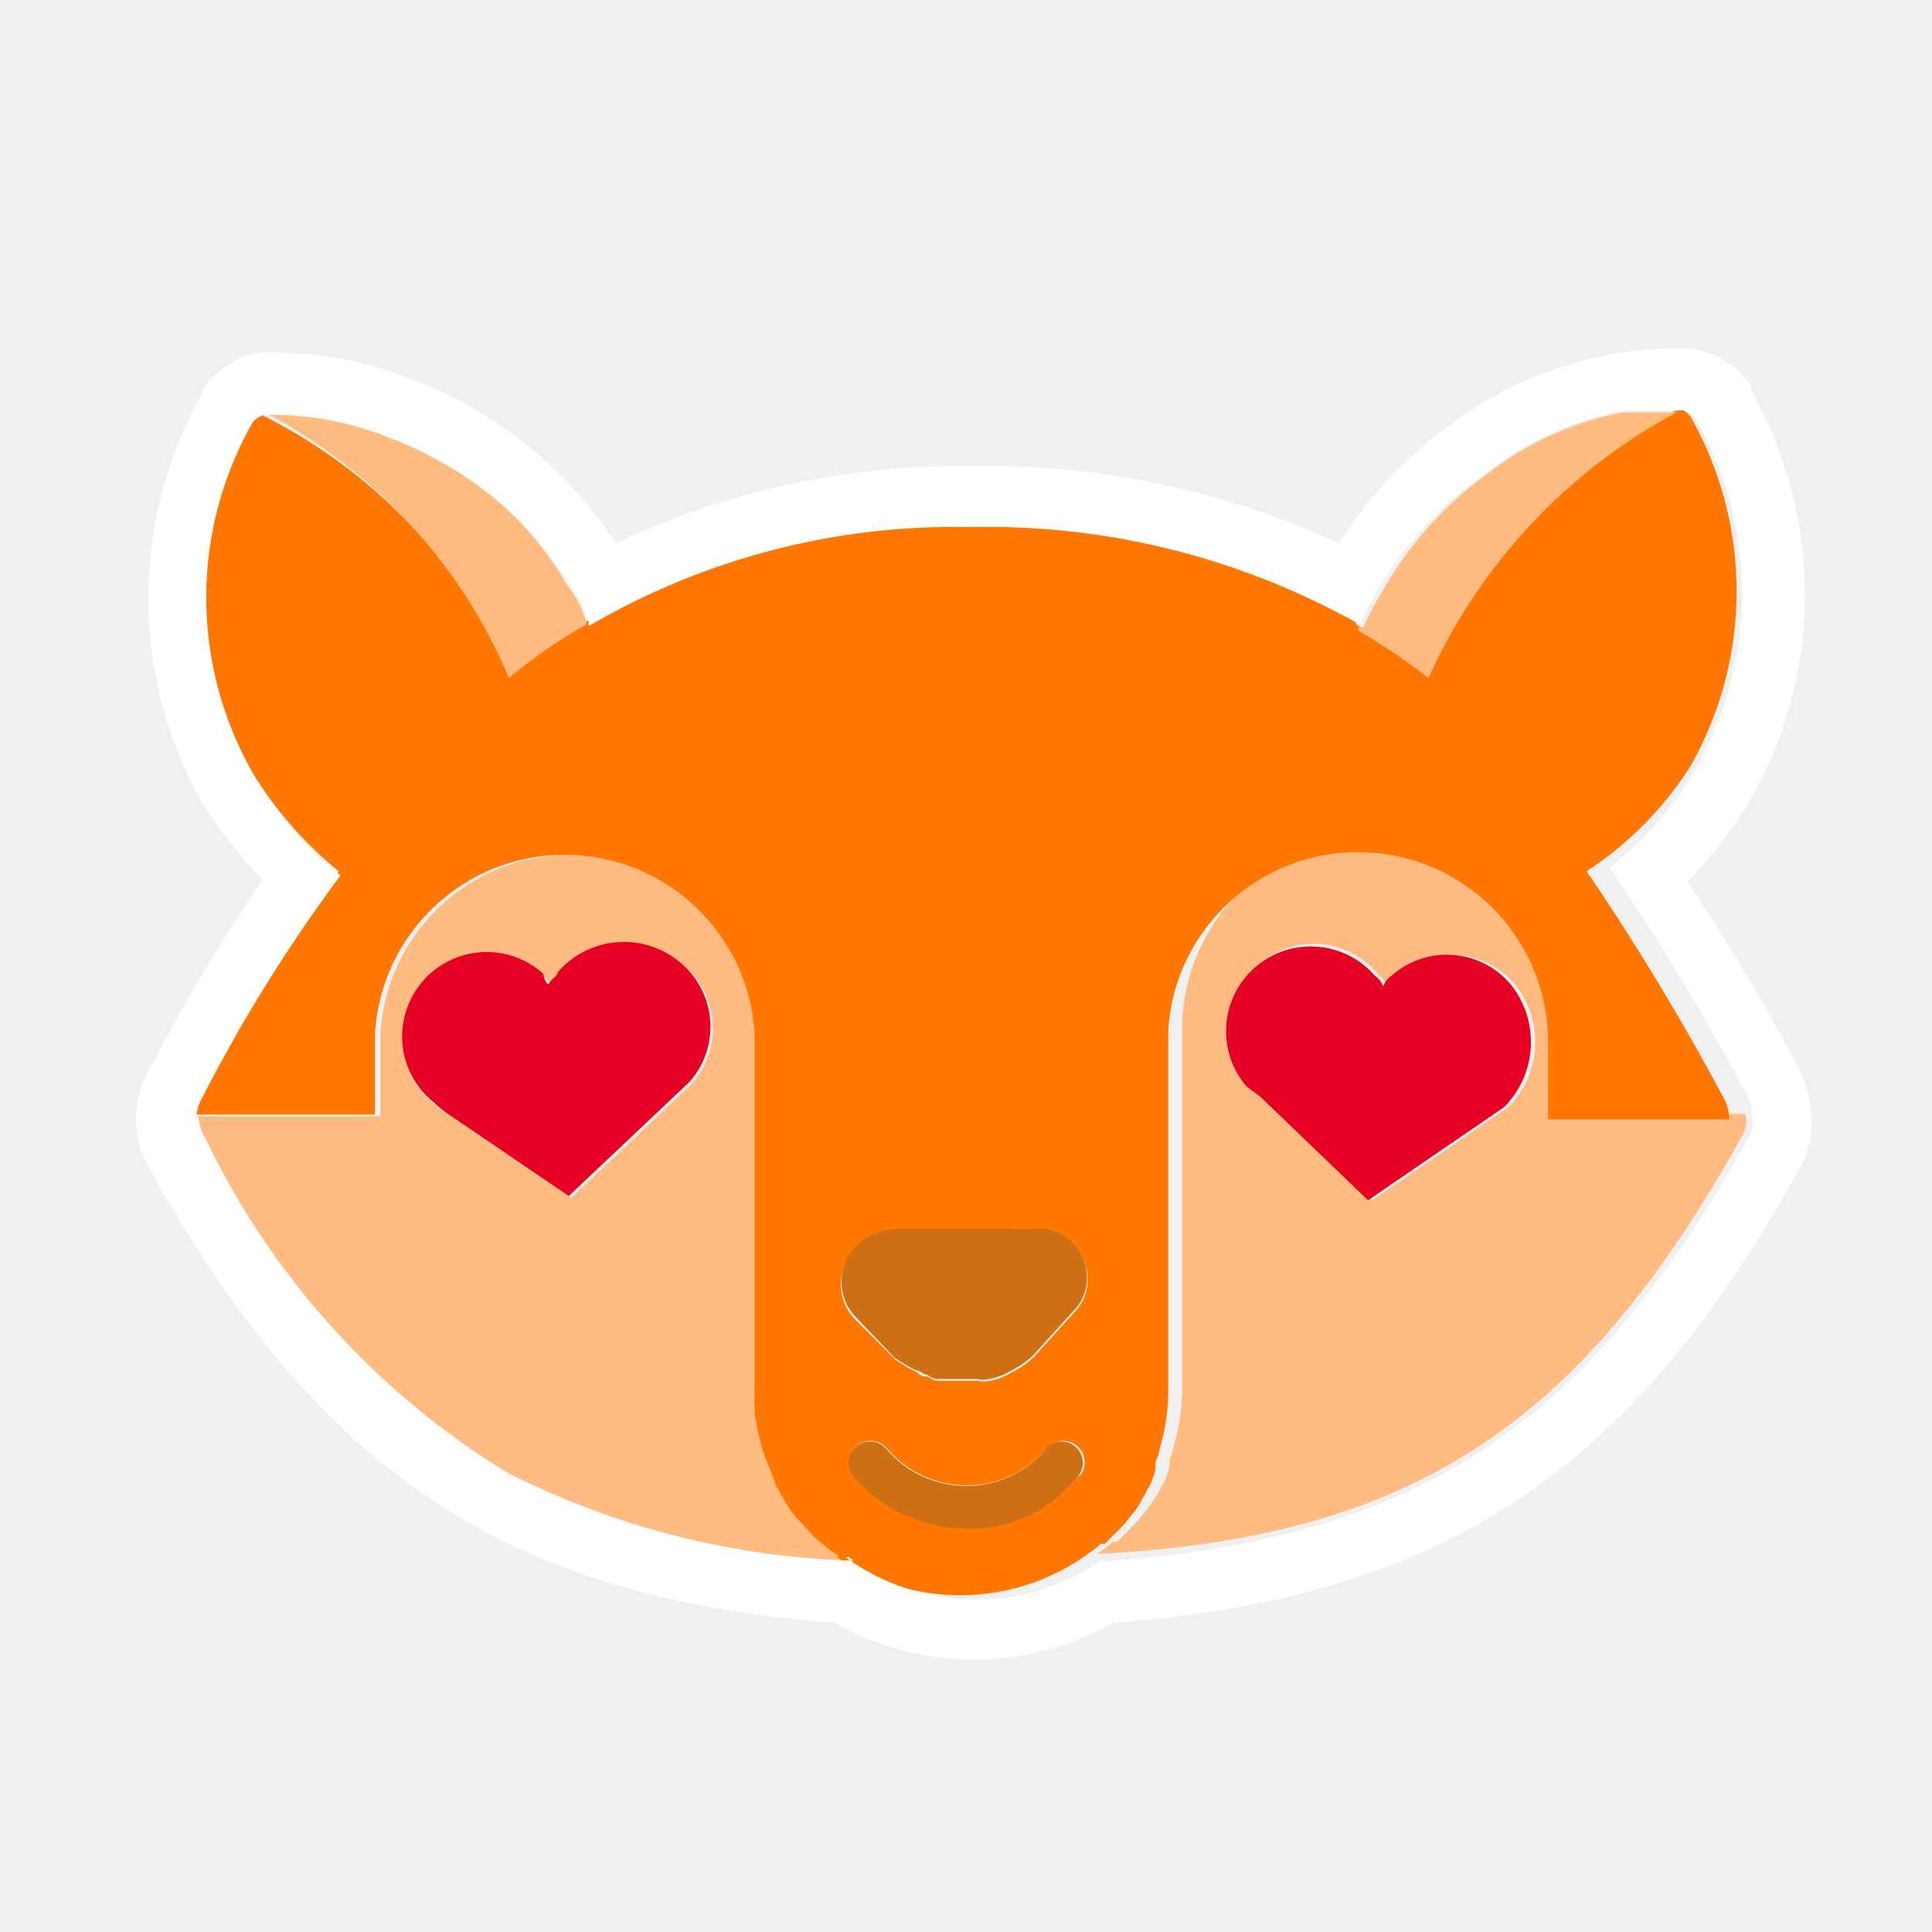
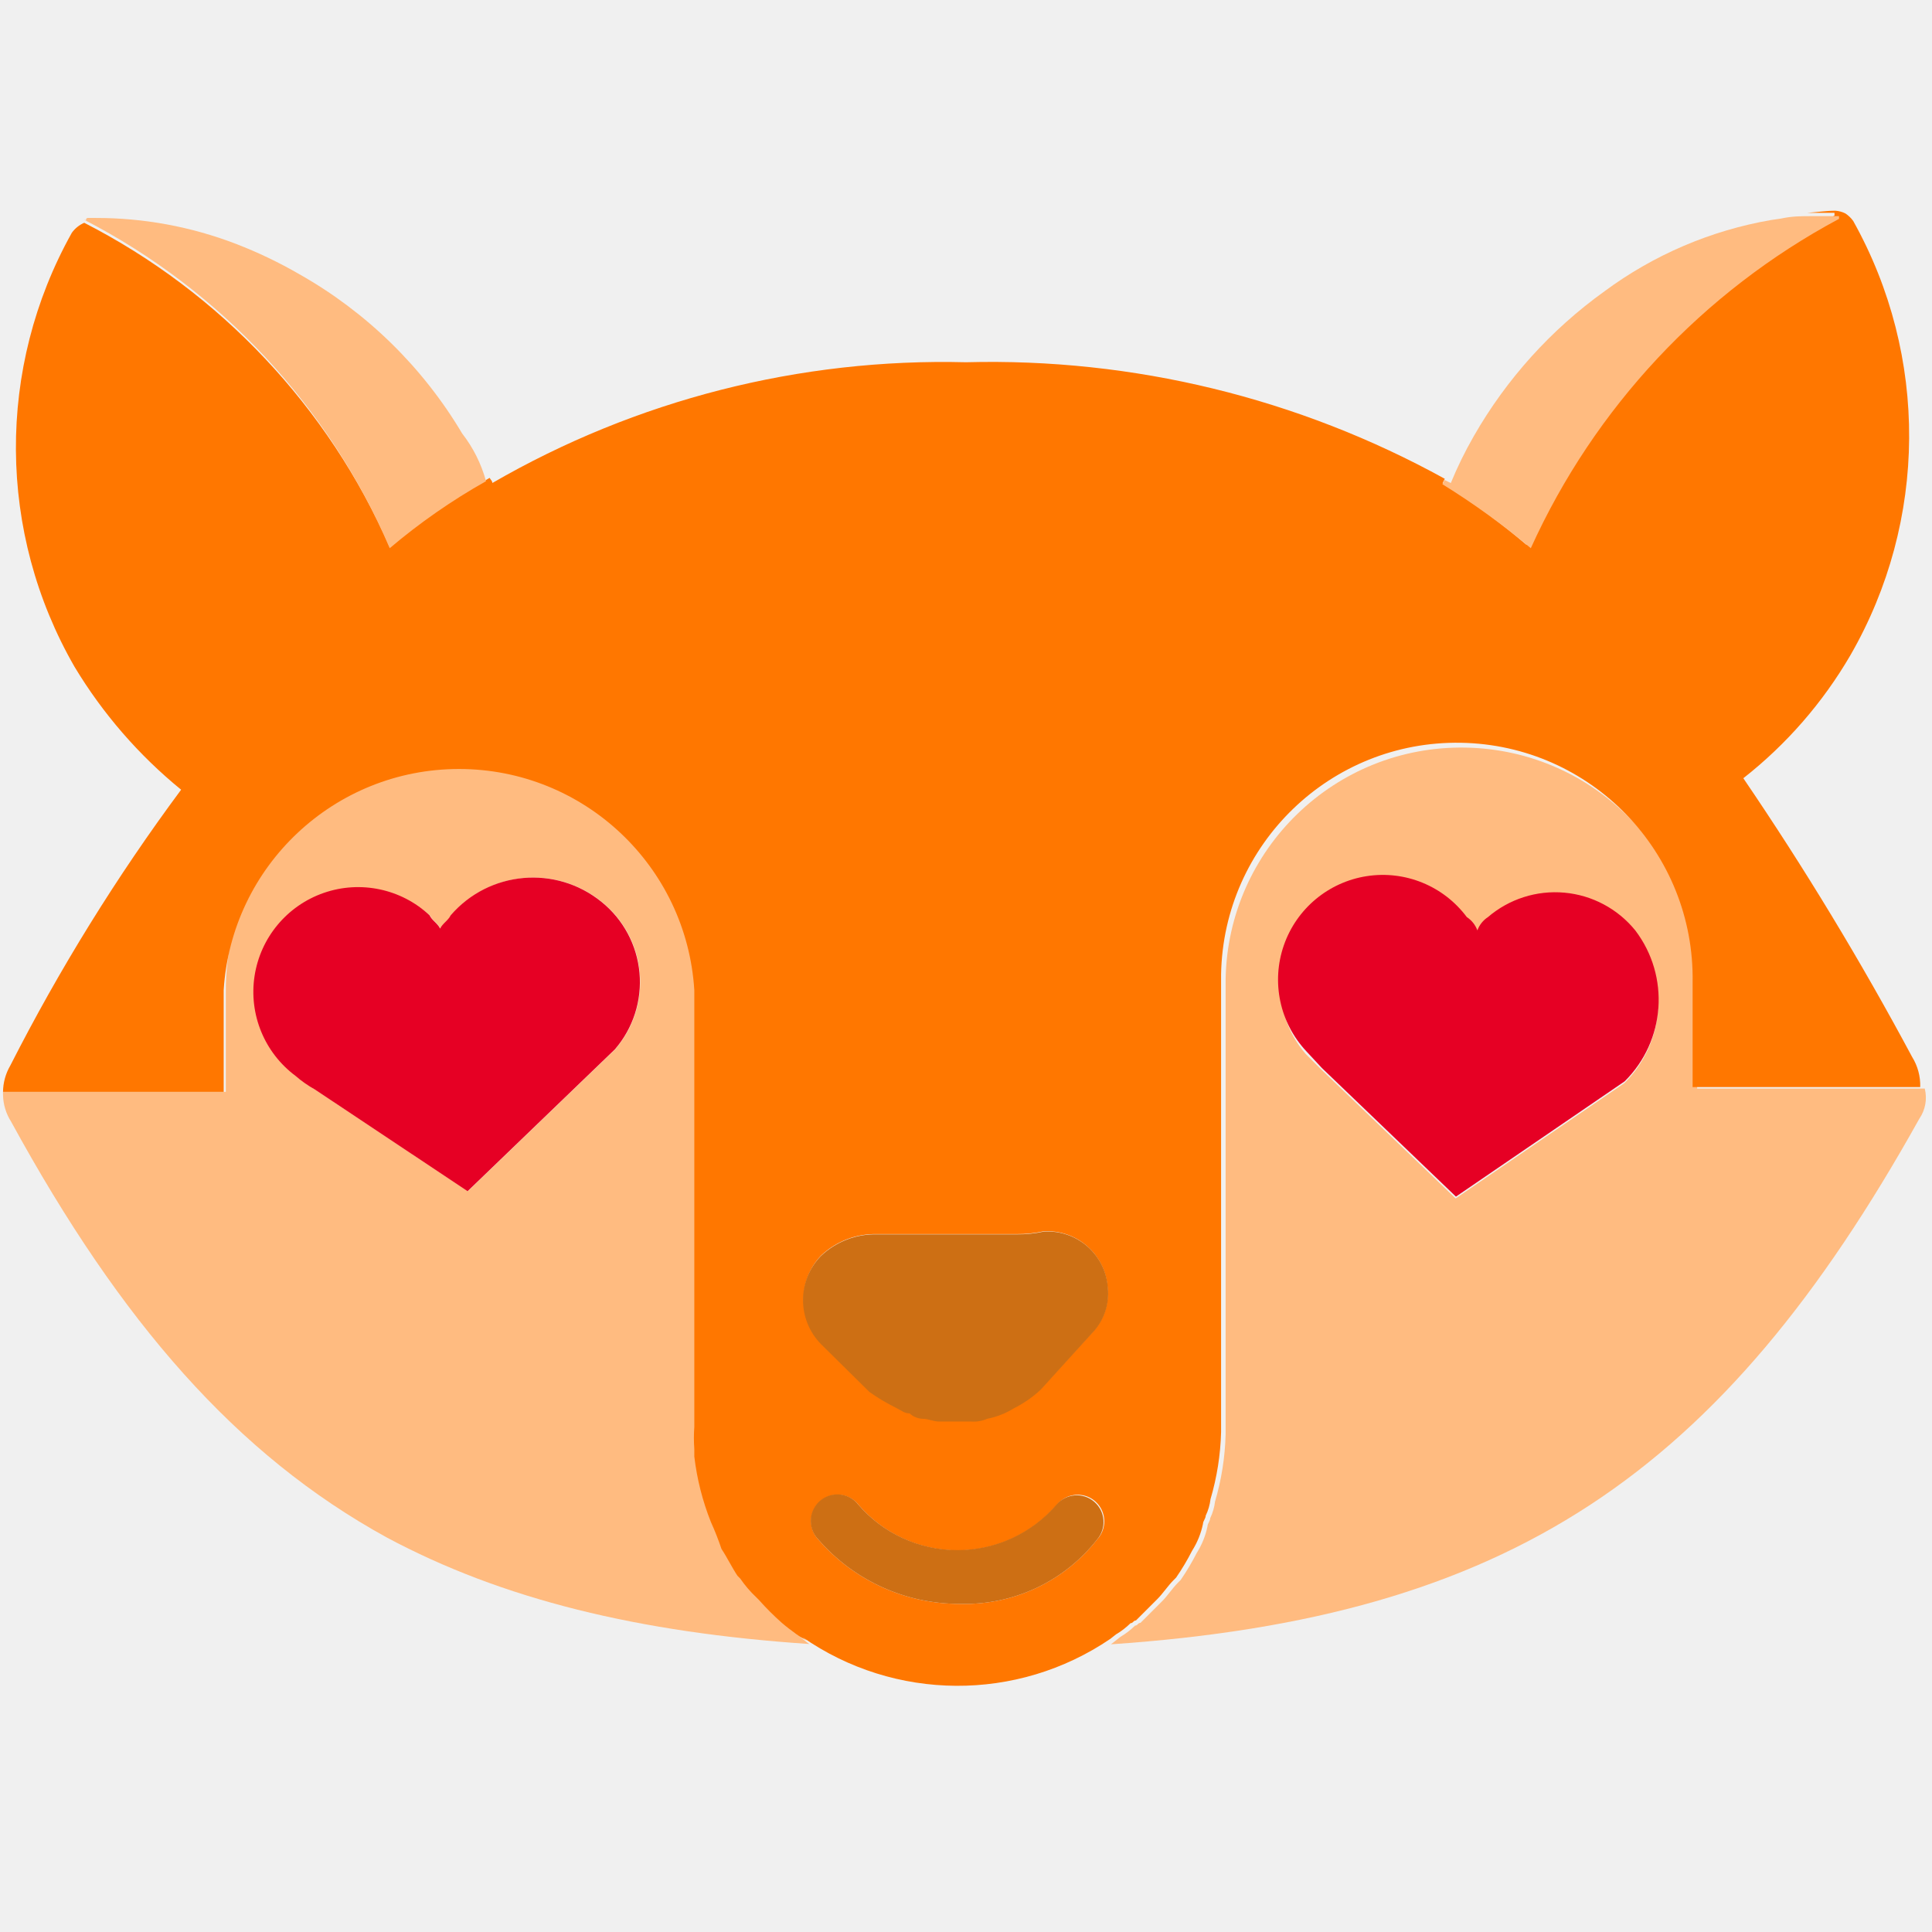
- <svg xmlns="http://www.w3.org/2000/svg" id="Layer_1" data-name="Layer 1" viewBox="0 0 32 32">
+ <svg xmlns="http://www.w3.org/2000/svg" viewBox="0 0 64 64">
  <defs>
-     <style>.cls-1{fill:none;}.cls-2{fill:#ffbb80;}.cls-3{fill:#f70;}.cls-4{fill:#cd6f14;}.cls-5{fill:#e60024;}.cls-6{fill:#fff;}</style>
+     <style>.cls-1{fill:none;}.cls-2{fill:#ffbb80;}.cls-3{fill:#f70;}.cls-4{fill:#cd6f14;}.cls-5{fill:#e60024;}</style>
  </defs>
-   <path class="cls-1" d="M25.87,17.09v0a3.13,3.13,0,0,0-3.15-3.15A3.16,3.16,0,0,1,25.87,17.09Z" />
-   <path class="cls-1" d="M9.39,9.69a1.81,1.81,0,0,1,.32.64l0,0a1.81,1.81,0,0,0-.28-.57A5.9,5.9,0,0,0,7.22,7.57,5.91,5.91,0,0,1,9.39,9.69Z" />
-   <path class="cls-1" d="M28,12.69a5.79,5.79,0,0,1-1.43,1.64,41,41,0,0,1,2.25,3.72.72.72,0,0,1,.11.39.5.5,0,0,1-.07.39c-2.65,4.75-5.47,6.65-10.8,7l.05,0a3.64,3.64,0,0,1-3.67.25,3.64,3.64,0,0,0,3.75-.21l-.05,0c5.33-.36,8.15-2.25,10.8-7a.5.5,0,0,0,.07-.39.72.72,0,0,0-.11-.39,41,41,0,0,0-2.25-3.72,5.79,5.79,0,0,0,1.43-1.64,5.87,5.87,0,0,0,0-5.79.39.39,0,0,0-.19-.14.42.42,0,0,1,.11.1A5.87,5.87,0,0,1,28,12.69Z" />
-   <path class="cls-1" d="M22.73,13.91a3.13,3.13,0,0,0-3.15,3v0A3.16,3.16,0,0,1,22.73,13.91Z" />
-   <path class="cls-1" d="M12.52,23.25s0,.07,0,.11,0-.07,0-.1Z" />
-   <path class="cls-1" d="M14,25.85a13.63,13.63,0,0,1-5.65-1.42,13.54,13.54,0,0,0,5.74,1.46L14,25.83l-.14-.09Z" />
-   <path class="cls-2" d="M8.39,24.43A13.63,13.63,0,0,0,14,25.85l-.14-.11-.19-.15h0a3.62,3.62,0,0,1-.3-.31l0,0a1.55,1.55,0,0,1-.21-.25l0,0c-.07-.11-.14-.25-.21-.36a3.73,3.73,0,0,0-.14-.36h0a3.45,3.45,0,0,1-.22-.87s0-.07,0-.11a2,2,0,0,1,0-.29V17.13a3.15,3.15,0,0,0-6.29,0v1.36H3.26s0,0,0,0a.69.69,0,0,0,.11.36A13.15,13.15,0,0,0,8.39,24.43ZM7,16.31a1.38,1.38,0,0,1,2-.18c0,.07.11.11.14.18s.11-.11.14-.18a1.45,1.45,0,0,1,2-.18,1.38,1.38,0,0,1,.18,2l-2,1.89-2-1.36a1.51,1.51,0,0,1-.25-.18A1.38,1.38,0,0,1,7,16.31Z" />
-   <path class="cls-2" d="M28.84,18.84a.5.5,0,0,0,.07-.39h-3V17.09A3.15,3.15,0,0,0,19.58,17v6s0,0,0,.06a3.48,3.48,0,0,1-.14.89.7.7,0,0,1-.07.22s0,.07,0,.11a1.07,1.07,0,0,1-.14.36A3.13,3.13,0,0,1,19,25l0,0c-.07.07-.14.18-.21.25l-.07.07-.21.21s0,0-.07,0a1,1,0,0,1-.19.15l-.08.06-.05,0C23.37,25.49,26.19,23.6,28.84,18.84Zm-8-2.86a1.38,1.38,0,0,1,2,.18.36.36,0,0,1,.14.18.36.36,0,0,1,.14-.18,1.38,1.38,0,0,1,2,.18,1.53,1.53,0,0,1-.14,2l-2.25,1.54-1.79-1.72L20.65,18A1.38,1.38,0,0,1,20.83,16Z" />
-   <path class="cls-3" d="M6.21,17.34v-.21a3.15,3.15,0,0,1,6.29,0V23a2,2,0,0,0,0,.29h0s0,.07,0,.1a3.45,3.45,0,0,0,.22.87h0a3.73,3.73,0,0,1,.14.36c.07.11.14.25.21.36l0,0a1.55,1.55,0,0,0,.21.25l0,0a3.62,3.62,0,0,0,.3.31h0l.19.15.14.09-.06,0a3.61,3.61,0,0,0,4.11,0l.08-.06a1,1,0,0,0,.19-.15s0,0,.07,0l.21-.21.07-.07c.07-.07.14-.18.21-.25l0,0a3.13,3.13,0,0,0,.21-.36,1.07,1.07,0,0,0,.14-.36s0-.07,0-.11a.7.7,0,0,0,.07-.22,3.48,3.48,0,0,0,.14-.89s0,0,0-.06v-6a3.15,3.15,0,0,1,6.29.11v1.39h3a.72.72,0,0,0-.11-.39,41,41,0,0,0-2.25-3.72A5.79,5.79,0,0,0,28,12.69,5.87,5.87,0,0,0,28,6.9a.42.42,0,0,0-.11-.1.35.35,0,0,0-.13,0c-.13,0-.25,0-.37,0h.36v0a9.37,9.37,0,0,0-4.11,4.4,10,10,0,0,0-1.18-.86l0-.06a12.55,12.55,0,0,0-6.38-1.58,12,12,0,0,0-6.33,1.64s0,0,0-.07l0,0h0a8.24,8.24,0,0,0-1.29.89A8.86,8.86,0,0,0,4.35,6.88.39.39,0,0,0,4.18,7a5.87,5.87,0,0,0,0,5.79,6.33,6.33,0,0,0,1.43,1.64,25.9,25.9,0,0,0-2.29,3.68.71.71,0,0,0-.1.35H6.21Zm11.65,7.11a2.24,2.24,0,0,1-1.82.86,2.49,2.49,0,0,1-1.89-.86.35.35,0,1,1,.54-.46,1.74,1.74,0,0,0,2.65,0,.35.35,0,1,1,.54.46Zm-3.68-3.79a1.05,1.05,0,0,1,.75-.29h1.86a1.62,1.62,0,0,0,.36,0,.8.8,0,0,1,.86.75.76.76,0,0,1-.21.61l-.68.75a1.51,1.51,0,0,1-.36.25,1.07,1.07,0,0,1-.36.14.45.45,0,0,1-.21,0h-.43c-.07,0-.14,0-.21,0a.27.27,0,0,1-.18-.07c-.07,0-.11,0-.18-.07a2.57,2.57,0,0,1-.36-.21l-.64-.64A.84.84,0,0,1,14.18,20.67Z" />
-   <path class="cls-4" d="M14.82,22.49a2.57,2.57,0,0,0,.36.21c.07,0,.11.07.18.07a.27.27,0,0,0,.18.07c.07,0,.14,0,.21,0h.43a.45.45,0,0,0,.21,0,1.07,1.07,0,0,0,.36-.14,1.51,1.51,0,0,0,.36-.25l.68-.75A.76.76,0,0,0,18,21.1a.8.8,0,0,0-.86-.75,1.62,1.62,0,0,1-.36,0H14.93a1.05,1.05,0,0,0-.75.29.84.84,0,0,0,0,1.18Z" />
-   <path class="cls-2" d="M23.66,11.23a9.37,9.37,0,0,1,4.11-4.4v0H27.4l-.38,0-.14,0a5.24,5.24,0,0,0-2.22,1,6.12,6.12,0,0,0-1.75,1.94,5.32,5.32,0,0,0-.33.62l-.08,0,0,.06A10,10,0,0,1,23.66,11.23Z" />
-   <path class="cls-2" d="M8.43,11.23a8.24,8.24,0,0,1,1.29-.89h0a1.81,1.81,0,0,0-.32-.64,5.77,5.77,0,0,0-3-2.51A5.2,5.2,0,0,0,4.5,6.84H4.4s0,0,0,0l0,0A8.86,8.86,0,0,1,8.43,11.23Z" />
-   <path class="cls-5" d="M20.87,18.16l1.79,1.72,2.25-1.54a1.53,1.53,0,0,0,.14-2,1.38,1.38,0,0,0-2-.18.36.36,0,0,0-.14.18.36.36,0,0,0-.14-.18A1.4,1.4,0,1,0,20.65,18Z" />
-   <path class="cls-5" d="M7.42,18.45l2,1.36,2-1.89a1.38,1.38,0,0,0-.18-2,1.45,1.45,0,0,0-2,.18c0,.07-.11.11-.14.18S9,16.2,9,16.13a1.4,1.4,0,1,0-1.79,2.15A1.51,1.51,0,0,0,7.42,18.45Z" />
-   <path class="cls-4" d="M17.33,24a1.74,1.74,0,0,1-2.65,0,.35.35,0,1,0-.54.46,2.49,2.49,0,0,0,1.89.86,2.24,2.24,0,0,0,1.82-.86.35.35,0,1,0-.54-.46Z" />
-   <path class="cls-6" d="M2.25,18.53a1.69,1.69,0,0,0,.25.87c2.8,5,5.89,7.06,11.33,7.48a4.65,4.65,0,0,0,4.6,0c5.46-.42,8.56-2.46,11.35-7.48a1.5,1.5,0,0,0,.21-1,1.72,1.72,0,0,0-.24-.79c-.59-1.1-1.2-2.12-1.8-3a7.61,7.61,0,0,0,1-1.29A6.85,6.85,0,0,0,29,6.46l0-.07a1.37,1.37,0,0,0-1.15-.62A6.22,6.22,0,0,0,24.07,7a7,7,0,0,0-1.89,2,13.87,13.87,0,0,0-6.06-1.28A13.29,13.29,0,0,0,10.2,9,7,7,0,0,0,6.71,6.24,6.16,6.16,0,0,0,4.5,5.84H4.4a1,1,0,0,0-.64.22,1.4,1.4,0,0,0-.41.4l0,.06a6.88,6.88,0,0,0,0,6.78,7.6,7.6,0,0,0,1,1.27,29.59,29.59,0,0,0-1.83,3.06A1.74,1.74,0,0,0,2.25,18.53Zm1,0a.71.71,0,0,1,.1-.35,25.9,25.9,0,0,1,2.29-3.68,6.33,6.33,0,0,1-1.43-1.64A5.87,5.87,0,0,1,4.18,7a.39.39,0,0,1,.16-.13l0,0s0,0,0,0H4.5a5.2,5.2,0,0,1,1.87.35,6,6,0,0,1,.84.38A5.9,5.9,0,0,1,9.47,9.73a1.81,1.81,0,0,1,.28.57s0,0,0,.07a12,12,0,0,1,6.33-1.64,12.55,12.55,0,0,1,6.38,1.58l.08,0a5.32,5.32,0,0,1,.33-.62A6.12,6.12,0,0,1,24.66,7.8a5.24,5.24,0,0,1,2.22-1l.14,0,.38,0c.12,0,.25,0,.37,0a.35.35,0,0,1,.13,0,.39.39,0,0,1,.19.14,5.87,5.87,0,0,1,0,5.79,5.79,5.79,0,0,1-1.43,1.64,41,41,0,0,1,2.25,3.72.72.72,0,0,1,.11.39.5.5,0,0,1-.07.39c-2.65,4.75-5.47,6.65-10.8,7l.05,0A3.66,3.66,0,0,1,14,25.79l.06,0,.08.06a13.54,13.54,0,0,1-5.74-1.46,13.15,13.15,0,0,1-5-5.54.69.69,0,0,1-.11-.36S3.26,18.5,3.26,18.49Z" />
+   <g id="Layer_1" data-name="Layer 1">
+     <rect class="cls-1" width="64" height="64" />
+   </g>
+   <g id="Layer_4" data-name="Layer 4">
+     <path class="cls-1" d="M56.22,32.71v-.09a7.76,7.76,0,0,0-7.81-7.81A7.84,7.84,0,0,1,56.22,32.71Z" />
+     <path class="cls-1" d="M15.31,14.35a4.5,4.5,0,0,1,.79,1.58l.12-.07a4.48,4.48,0,0,0-.71-1.41,14.65,14.65,0,0,0-5.6-5.37A14.66,14.66,0,0,1,15.31,14.35Z" />
+     <path class="cls-1" d="M61.45,21.8a14.38,14.38,0,0,1-3.55,4.08,101.77,101.77,0,0,1,5.59,9.23,1.79,1.79,0,0,1,.27,1,1.23,1.23,0,0,1-.18,1C57,48.86,50,53.57,36.78,54.45l.13-.1A9,9,0,0,1,27.8,55a9,9,0,0,0,9.32-.51l-.13.1c13.22-.89,20.23-5.59,26.8-17.39a1.23,1.23,0,0,0,.18-1,1.79,1.79,0,0,0-.27-1A101.77,101.77,0,0,0,58.11,26a14.38,14.38,0,0,0,3.55-4.08,14.57,14.57,0,0,0,.09-14.38,1,1,0,0,0-.47-.36,1,1,0,0,1,.26.25A14.57,14.57,0,0,1,61.45,21.8Z" />
+     <path class="cls-1" d="M48.41,24.82a7.77,7.77,0,0,0-7.81,7.54v.09A7.84,7.84,0,0,1,48.41,24.82Z" />
+     <path class="cls-1" d="M23.07,48c0,.09,0,.18,0,.27,0-.08,0-.17,0-.25Z" />
+     <path class="cls-1" d="M26.84,54.45c-5.69-.38-10.2-1.48-14-3.53,3.87,2.12,8.45,3.24,14.24,3.63l-.19-.15c-.12-.08-.24-.14-.36-.22C26.62,54.28,26.73,54.37,26.84,54.45Z" />
+     <path class="cls-2" d="M12.81,50.93c3.83,2.05,8.34,3.15,14,3.53-.12-.08-.22-.18-.34-.26s-.32-.24-.47-.37l0,0a9,9,0,0,1-.76-.76l-.09-.09a3.85,3.85,0,0,1-.53-.62l-.09-.09c-.18-.27-.36-.62-.53-.89a9.26,9.26,0,0,0-.35-.89v0a8.57,8.57,0,0,1-.55-2.17c0-.09,0-.18,0-.27a4.9,4.9,0,0,1,0-.73V32.8a7.81,7.81,0,0,0-15.62,0v3.37H.1s0,.07,0,.1a1.71,1.71,0,0,0,.27.89C4,43.8,7.84,48.2,12.81,50.93ZM9.36,30.76a3.42,3.42,0,0,1,4.88-.44c.09.18.27.27.35.44.09-.18.27-.27.35-.44a3.6,3.6,0,0,1,5-.44,3.41,3.41,0,0,1,.44,4.88l-4.88,4.7-5.06-3.37a3.75,3.75,0,0,1-.62-.44A3.41,3.41,0,0,1,9.36,30.76Z" />
+     <path class="cls-2" d="M63.58,37.06a1.23,1.23,0,0,0,.18-1H56.22V32.71a7.81,7.81,0,0,0-15.62-.27V47.36s0,.11,0,.16a8.63,8.63,0,0,1-.35,2.22,1.74,1.74,0,0,1-.16.55c0,.09-.09.18-.09.27a2.65,2.65,0,0,1-.36.89,7.78,7.78,0,0,1-.53.89l-.09.09c-.18.18-.35.44-.53.62l-.18.18-.53.53c-.09,0-.09.09-.18.09a2.43,2.43,0,0,1-.48.37l-.19.15-.13.1C50,53.57,57,48.86,63.58,37.06ZM43.7,30a3.42,3.42,0,0,1,4.88.44.89.89,0,0,1,.35.44.89.89,0,0,1,.35-.44,3.42,3.42,0,0,1,4.88.44,3.8,3.8,0,0,1-.35,5l-5.59,3.82-4.44-4.26-.53-.53A3.42,3.42,0,0,1,43.7,30Z" />
+     <path class="cls-3" d="M7.41,33.34V32.8A7.81,7.81,0,0,1,23,32.8V47.27a4.9,4.9,0,0,0,0,.73v0c0,.08,0,.17,0,.25a8.57,8.57,0,0,0,.55,2.17v0a9.26,9.26,0,0,1,.35.89c.18.27.35.62.53.89l.09.09a3.85,3.85,0,0,0,.53.62l.09.09a9,9,0,0,0,.76.76l0,0c.15.13.31.25.47.37s.24.14.36.22l-.15-.12a9,9,0,0,0,10.2.06l.19-.15a2.43,2.43,0,0,0,.48-.37c.09,0,.09-.09.18-.09l.53-.53.18-.18c.18-.18.35-.44.53-.62l.09-.09a7.78,7.78,0,0,0,.53-.89,2.65,2.65,0,0,0,.36-.89c0-.09.09-.18.09-.27a1.74,1.74,0,0,0,.16-.55,8.63,8.63,0,0,0,.35-2.22c0-.05,0-.11,0-.16v-15a7.81,7.81,0,0,1,15.62.27v3.46h7.54a1.79,1.79,0,0,0-.27-1,101.77,101.77,0,0,0-5.59-9.23,14.38,14.38,0,0,0,3.55-4.08,14.57,14.57,0,0,0,.09-14.38,1,1,0,0,0-.26-.25.87.87,0,0,0-.33-.09c-.31,0-.62.05-.93.07h.9v.09a23.26,23.26,0,0,0-10.2,10.91A24.84,24.84,0,0,0,47.79,16l.07-.14A31.14,31.14,0,0,0,32,12,29.82,29.82,0,0,0,16.31,16c0-.07-.06-.11-.09-.17l-.12.07v0a20.46,20.46,0,0,0-3.19,2.22A22,22,0,0,0,2.79,7.38a1,1,0,0,0-.41.33,14.57,14.57,0,0,0,.09,14.38A15.71,15.71,0,0,0,6,26.16,64.28,64.28,0,0,0,.34,35.3a1.76,1.76,0,0,0-.24.87H7.41ZM36.34,51a5.56,5.56,0,0,1-4.53,2.13A6.18,6.18,0,0,1,27.11,51a.88.88,0,1,1,1.33-1.15,4.33,4.33,0,0,0,6.57,0A.88.88,0,1,1,36.34,51ZM27.2,41.59a2.61,2.61,0,0,1,1.86-.71h4.61a4,4,0,0,0,.89-.09,2,2,0,0,1,2.13,1.86,1.88,1.88,0,0,1-.53,1.51L34.48,46a3.76,3.76,0,0,1-.89.62,2.66,2.66,0,0,1-.89.35,1.13,1.13,0,0,1-.53.09H31.1c-.18,0-.35-.09-.53-.09a.68.68,0,0,1-.44-.18c-.18,0-.27-.09-.44-.18a6.38,6.38,0,0,1-.89-.53l-1.6-1.6A2.09,2.09,0,0,1,27.2,41.59Z" />
+     <path class="cls-4" d="M28.8,46.11a6.38,6.38,0,0,0,.89.53c.18.09.27.18.44.18a.68.68,0,0,0,.44.18c.18,0,.35.09.53.09h1.06A1.13,1.13,0,0,0,32.7,47a2.66,2.66,0,0,0,.89-.35,3.76,3.76,0,0,0,.89-.62l1.69-1.86a1.88,1.88,0,0,0,.53-1.51,2,2,0,0,0-2.13-1.86,4,4,0,0,1-.89.09H29.06a2.61,2.61,0,0,0-1.86.71,2.09,2.09,0,0,0,0,2.93Z" />
+     <path class="cls-2" d="M50.71,18.16A23.26,23.26,0,0,1,60.92,7.25V7.16H60c-.32,0-.64,0-1,.08l-.34.05a13,13,0,0,0-5.51,2.36,15.19,15.19,0,0,0-4.33,4.8A13.2,13.2,0,0,0,48.06,16l-.21-.1-.07.14A24.84,24.84,0,0,1,50.71,18.16Z" />
+     <path class="cls-2" d="M12.91,18.16a20.46,20.46,0,0,1,3.19-2.22v0a4.5,4.5,0,0,0-.79-1.58A14.66,14.66,0,0,0,9.91,9.08a14.8,14.8,0,0,0-2.09-1,12.9,12.9,0,0,0-4.65-.86H2.91s-.06,0-.06.06,0,0-.06,0A22,22,0,0,1,12.91,18.16Z" />
+     <path class="cls-5" d="M43.79,35.38l4.44,4.26,5.59-3.82a3.8,3.8,0,0,0,.35-5,3.42,3.42,0,0,0-4.88-.44.89.89,0,0,0-.35.44.89.89,0,0,0-.35-.44,3.47,3.47,0,1,0-5.32,4.44Z" />
+     <path class="cls-5" d="M10.43,36.09l5.06,3.37,4.88-4.7a3.41,3.41,0,0,0-.44-4.88,3.6,3.6,0,0,0-5,.44c-.09.18-.27.27-.35.44-.09-.18-.27-.27-.35-.44a3.47,3.47,0,1,0-4.44,5.32A3.75,3.75,0,0,0,10.43,36.09Z" />
+     <path class="cls-4" d="M35,49.84a4.33,4.33,0,0,1-6.57,0A.88.88,0,1,0,27.11,51a6.18,6.18,0,0,0,4.7,2.13A5.56,5.56,0,0,0,36.34,51,.88.88,0,1,0,35,49.84Z" />
+   </g>
</svg>
